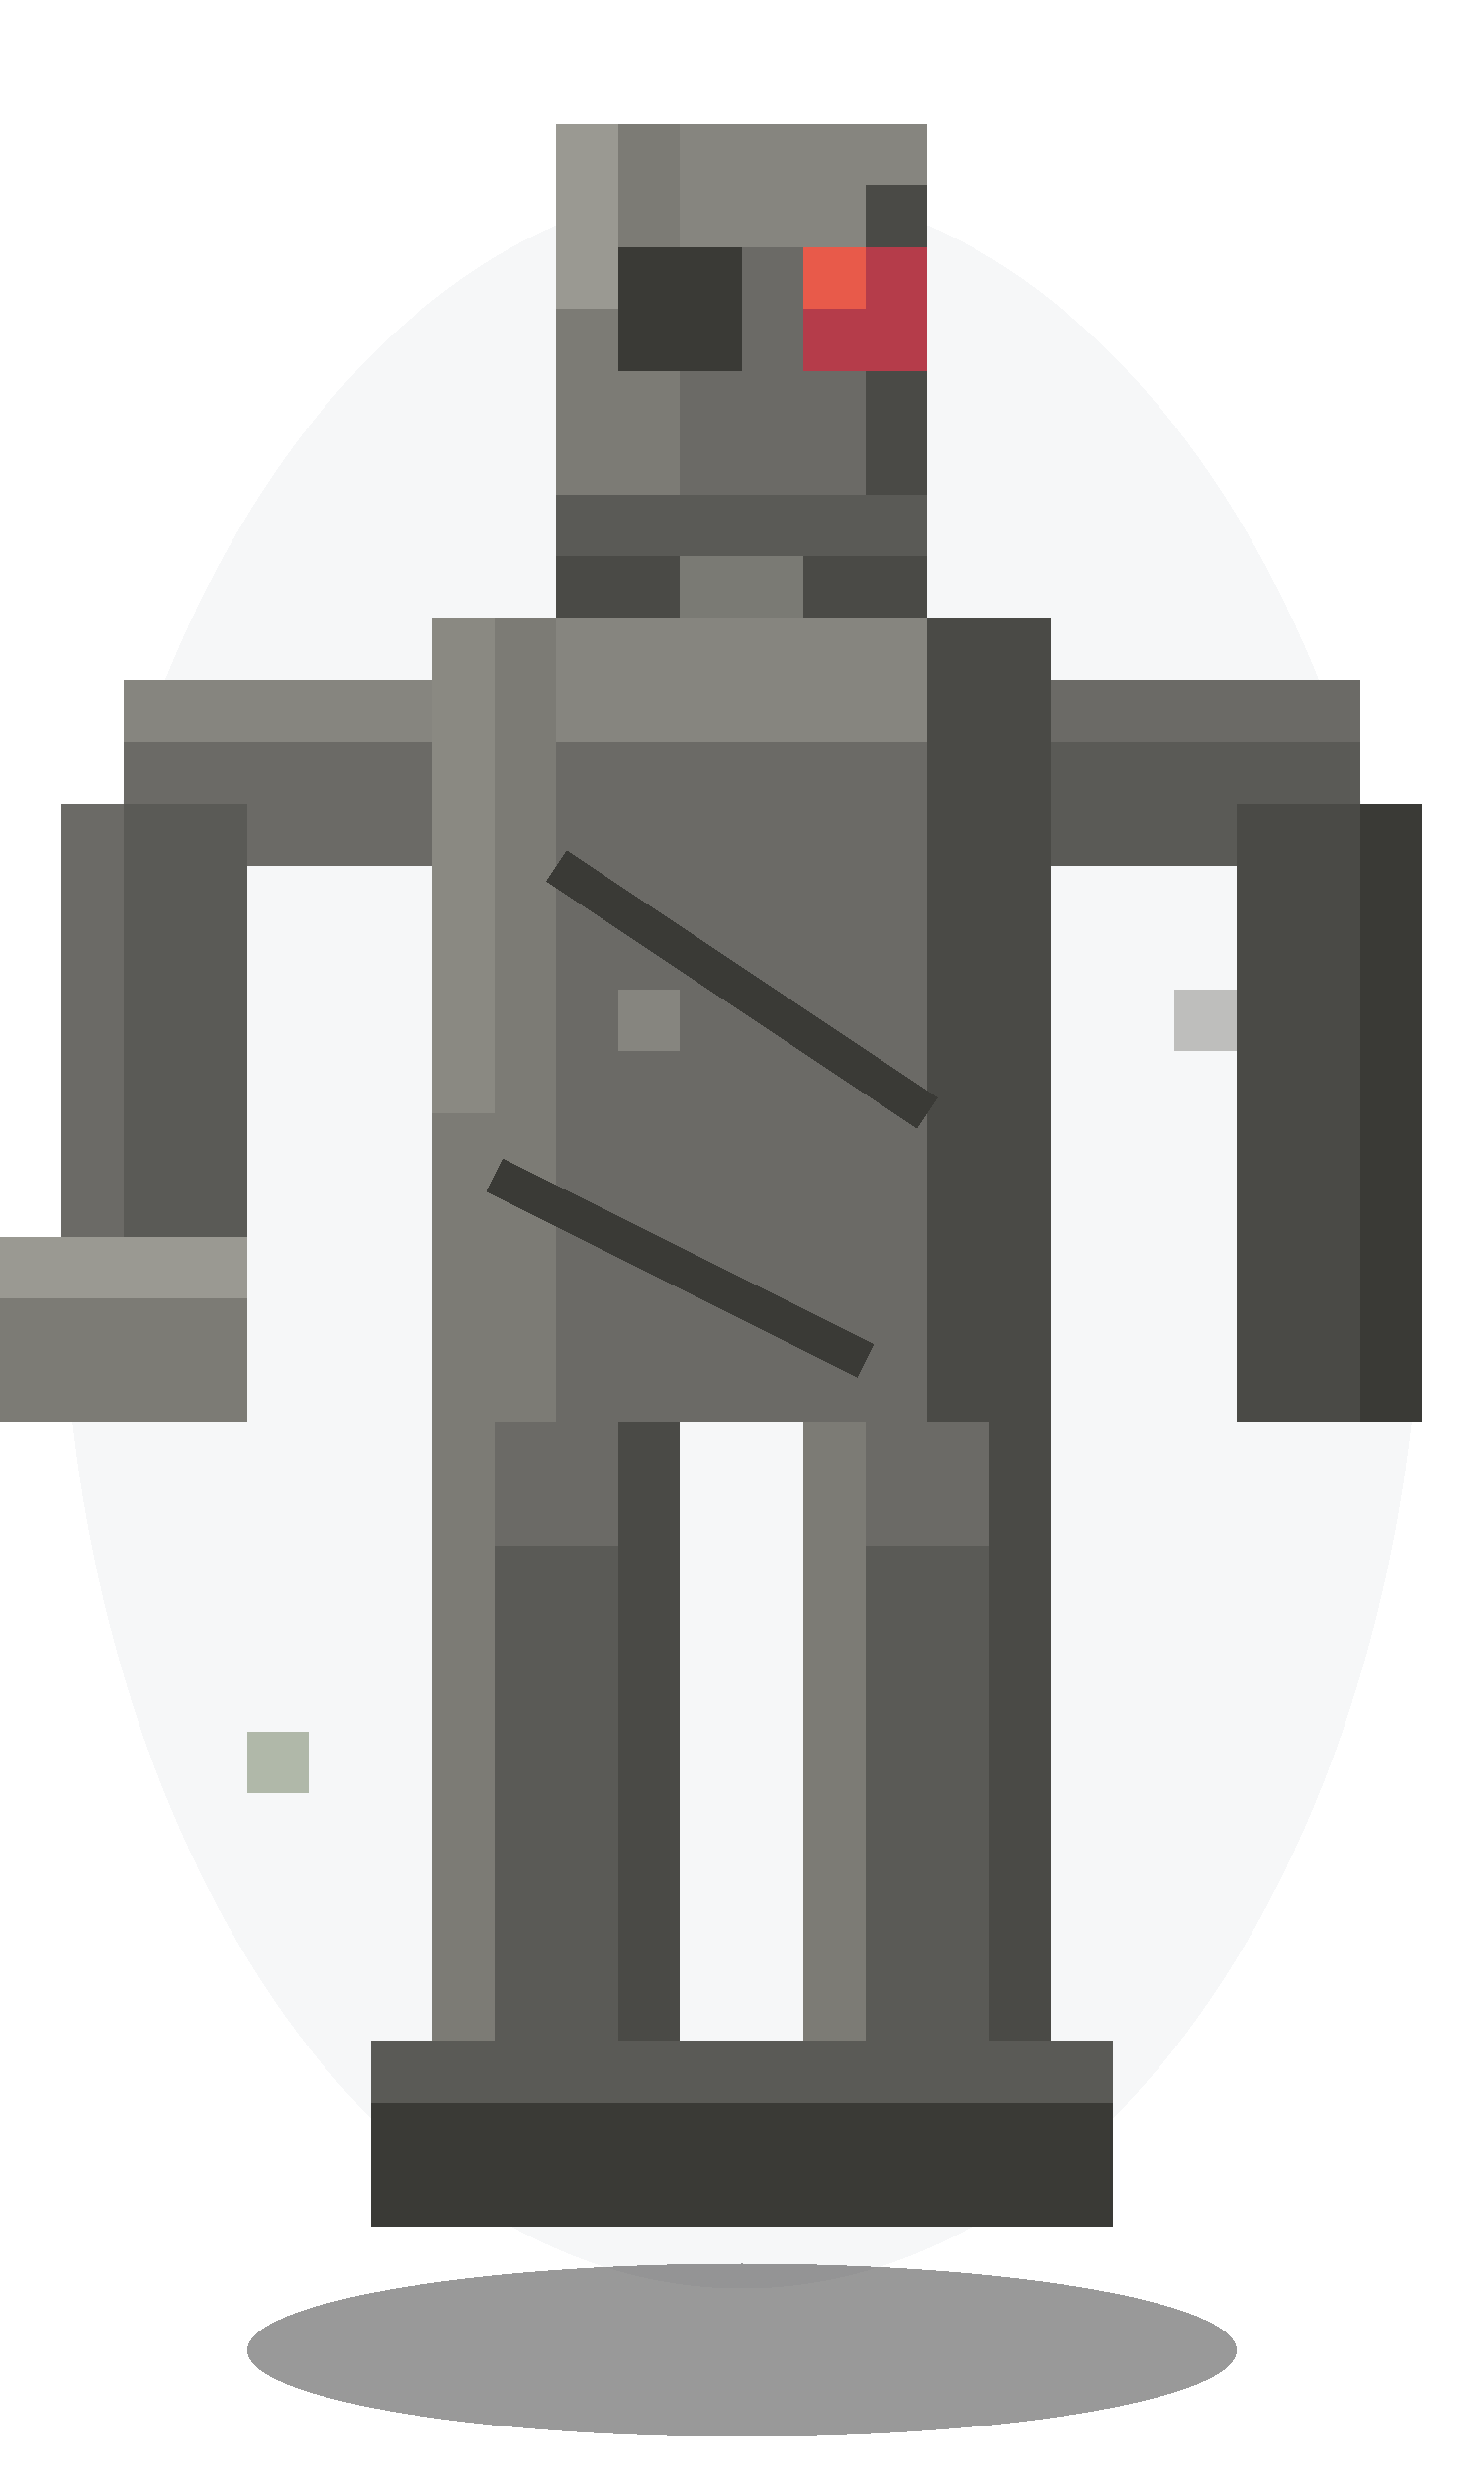
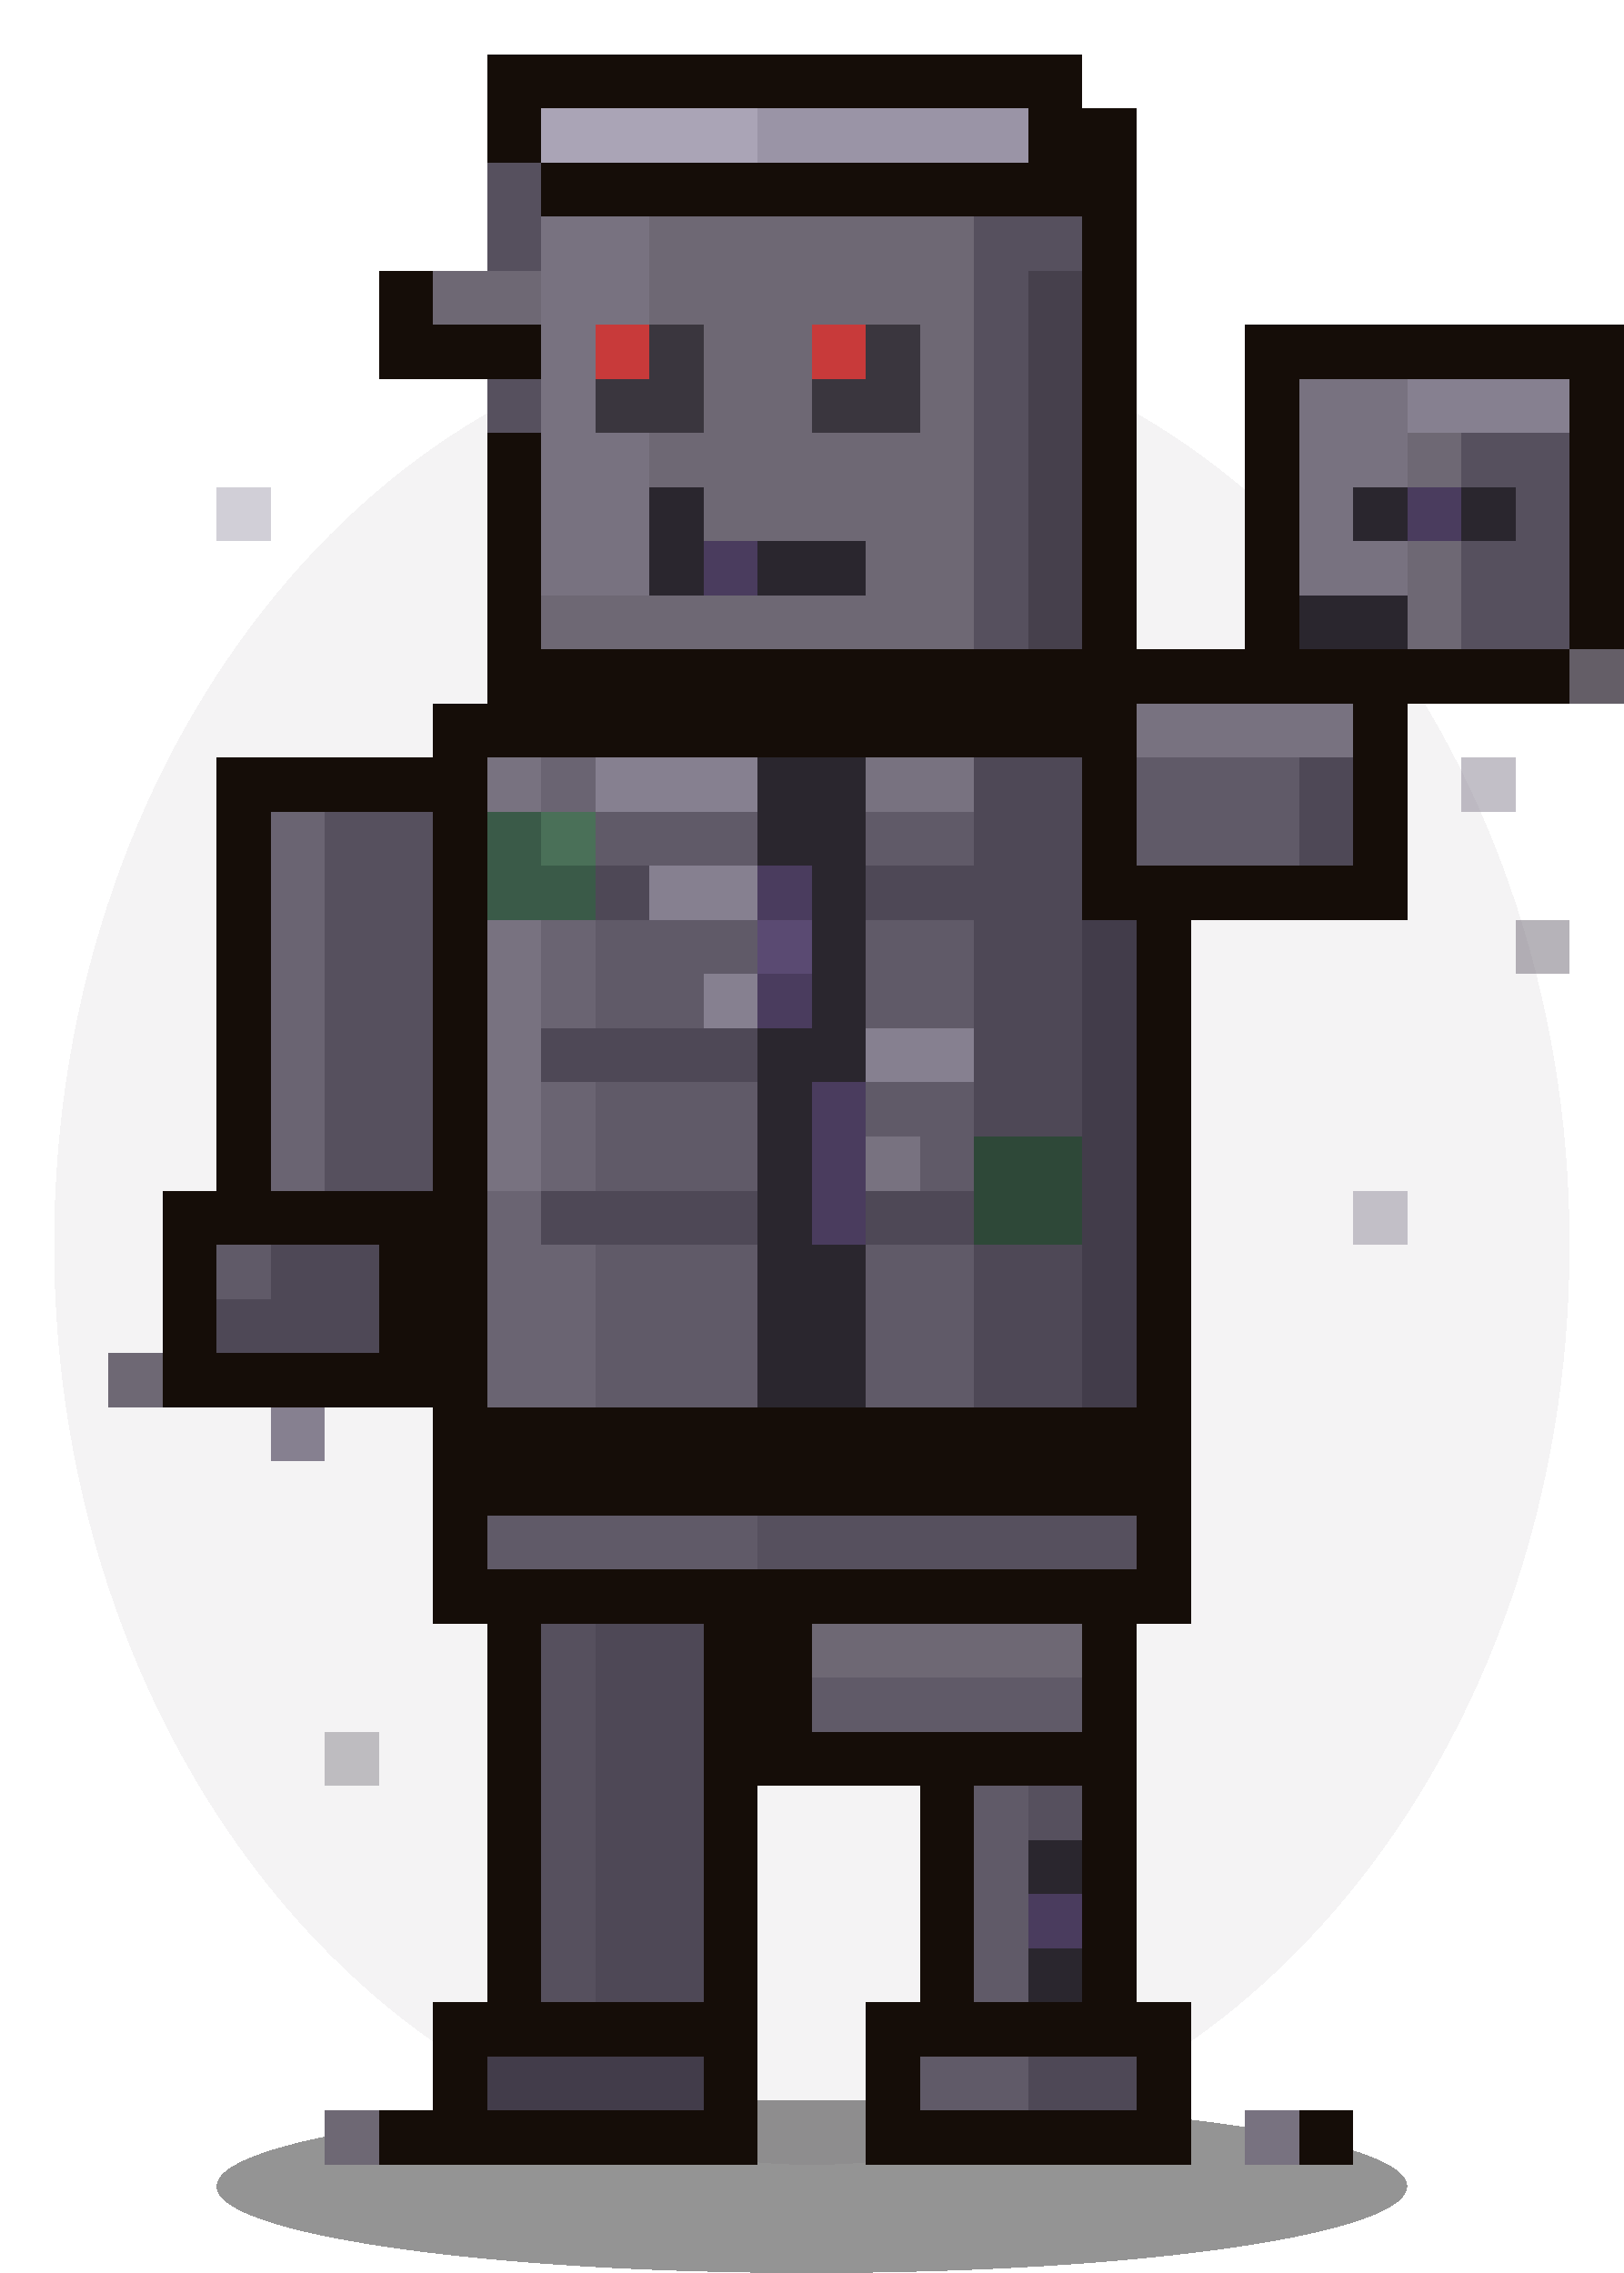
- <svg xmlns="http://www.w3.org/2000/svg" viewBox="0 0 24 40" shape-rendering="crispEdges" preserveAspectRatio="xMidYMax meet" aria-label="Petrified Ambusher">
-   <ellipse cx="12" cy="20" rx="11" ry="17" fill="#6a7a86" opacity="0.06" />
-   <ellipse cx="12" cy="38" rx="8" ry="1.4" fill="#000" opacity="0.4" />
-   <rect x="9" y="2" width="6" height="6" fill="#6b6a66" />
-   <rect x="9" y="2" width="6" height="2" fill="#86857f" />
-   <rect x="9" y="2" width="2" height="6" fill="#7c7b75" />
-   <rect x="9" y="2" width="1" height="3" fill="#9a9992" />
-   <rect x="14" y="3" width="1" height="5" fill="#4a4a46" />
-   <rect x="10" y="4" width="2" height="2" fill="#3a3a36" />
-   <rect x="13" y="4" width="2" height="2" fill="#b53c4a" />
-   <rect x="13" y="4" width="1" height="1" fill="#e85a4a" />
-   <rect x="9" y="8" width="6" height="2" fill="#4a4a46" />
-   <rect x="9" y="8" width="6" height="1" fill="#5a5a56" />
-   <rect x="7" y="10" width="10" height="13" fill="#6b6a66" />
-   <rect x="7" y="10" width="10" height="2" fill="#86857f" />
-   <rect x="7" y="10" width="2" height="13" fill="#7c7b75" />
-   <rect x="7" y="10" width="1" height="8" fill="#8a8982" />
-   <rect x="15" y="10" width="2" height="13" fill="#4a4a46" />
-   <line x1="9" y1="14" x2="15" y2="18" stroke="#3a3a36" stroke-width="0.6" />
-   <line x1="8" y1="19" x2="14" y2="22" stroke="#3a3a36" stroke-width="0.6" />
-   <rect x="11" y="9" width="2" height="1" fill="#9a9992" opacity="0.6" />
-   <rect x="10" y="16" width="1" height="1" fill="#86857f" />
-   <rect x="2" y="11" width="5" height="3" fill="#6b6a66" />
-   <rect x="2" y="11" width="5" height="1" fill="#86857f" />
-   <rect x="1" y="13" width="3" height="9" fill="#5a5a56" />
-   <rect x="1" y="13" width="1" height="9" fill="#6b6a66" />
-   <rect x="0" y="20" width="4" height="3" fill="#7c7b75" />
-   <rect x="0" y="20" width="4" height="1" fill="#9a9992" />
-   <rect x="17" y="11" width="5" height="3" fill="#5a5a56" />
-   <rect x="17" y="11" width="5" height="1" fill="#6b6a66" />
-   <rect x="20" y="13" width="3" height="10" fill="#4a4a46" />
-   <rect x="22" y="13" width="1" height="10" fill="#3a3a36" />
-   <rect x="7" y="23" width="4" height="10" fill="#5a5a56" />
-   <rect x="13" y="23" width="4" height="10" fill="#5a5a56" />
-   <rect x="7" y="23" width="4" height="2" fill="#6b6a66" />
-   <rect x="13" y="23" width="4" height="2" fill="#6b6a66" />
-   <rect x="7" y="23" width="1" height="10" fill="#7c7b75" />
-   <rect x="13" y="23" width="1" height="10" fill="#7c7b75" />
-   <rect x="10" y="23" width="1" height="10" fill="#4a4a46" />
-   <rect x="16" y="23" width="1" height="10" fill="#4a4a46" />
-   <rect x="6" y="33" width="6" height="3" fill="#3a3a36" />
-   <rect x="12" y="33" width="6" height="3" fill="#3a3a36" />
-   <rect x="6" y="33" width="6" height="1" fill="#5a5a56" />
-   <rect x="12" y="33" width="6" height="1" fill="#5a5a56" />
-   <rect x="4" y="28" width="1" height="1" fill="#6a7a5a" opacity="0.5" />
-   <rect x="19" y="16" width="1" height="1" fill="#86857f" opacity="0.5" />
+ <svg xmlns="http://www.w3.org/2000/svg" viewBox="0 0 30 42" shape-rendering="crispEdges" preserveAspectRatio="xMidYMax meet" aria-label="Petrified Ambusher">
+   <ellipse cx="15" cy="23" rx="14" ry="17" fill="#58525c" opacity="0.07" />
+   <ellipse cx="15" cy="40.4" rx="11" ry="1.6" fill="#000" opacity="0.42" />
+   <rect x="9" y="2" width="12" height="11" fill="#150d08" />
+   <rect x="10" y="3" width="10" height="9" fill="#6e6874" />
+   <rect x="10" y="3" width="10" height="1" fill="#868090" />
+   <rect x="10" y="3" width="4" height="1" fill="#9a94a6" />
+   <rect x="10" y="3" width="2" height="8" fill="#787280" />
+   <rect x="18" y="4" width="2" height="8" fill="#56505e" />
+   <rect x="19" y="5" width="1" height="7" fill="#46404c" />
+   <rect x="9" y="1" width="11" height="3" fill="#150d08" />
+   <rect x="10" y="2" width="9" height="1" fill="#9a94a6" />
+   <rect x="10" y="2" width="4" height="1" fill="#aaa4b6" />
+   <rect x="9" y="3" width="1" height="5" fill="#56505e" />
+   <rect x="7" y="5" width="3" height="2" fill="#150d08" />
+   <rect x="8" y="5" width="2" height="1" fill="#6e6874" />
+   <rect x="11" y="6" width="2" height="2" fill="#3a363e" />
+   <rect x="15" y="6" width="2" height="2" fill="#3a363e" />
+   <rect x="11" y="6" width="1" height="1" fill="#c83a3a" />
+   <rect x="15" y="6" width="1" height="1" fill="#c83a3a" />
+   <rect x="12" y="9" width="1" height="2" fill="#2a262e" />
+   <rect x="13" y="10" width="3" height="1" fill="#2a262e" />
+   <rect x="13" y="10" width="1" height="1" fill="#4a3c5e" />
+   <rect x="8" y="13" width="14" height="14" fill="#150d08" />
+   <rect x="9" y="14" width="12" height="12" fill="#605a68" />
+   <rect x="9" y="14" width="12" height="1" fill="#787280" />
+   <rect x="9" y="14" width="5" height="1" fill="#868090" />
+   <rect x="9" y="14" width="2" height="12" fill="#6a6472" />
+   <rect x="9" y="14" width="1" height="8" fill="#787280" />
+   <rect x="18" y="14" width="3" height="12" fill="#4e4856" />
+   <rect x="20" y="14" width="1" height="12" fill="#423c4a" />
+   <rect x="10" y="16" width="10" height="1" fill="#4e4856" />
+   <rect x="10" y="19" width="10" height="1" fill="#4e4856" />
+   <rect x="10" y="22" width="10" height="1" fill="#4e4856" />
+   <rect x="12" y="16" width="2" height="1" fill="#868090" />
+   <rect x="16" y="19" width="2" height="1" fill="#868090" />
+   <rect x="9" y="15" width="2" height="2" fill="#3a5a48" />
+   <rect x="10" y="15" width="1" height="1" fill="#4a7058" />
+   <rect x="18" y="21" width="2" height="2" fill="#2e4838" />
+   <rect x="14" y="14" width="2" height="12" fill="#2a262e" />
+   <rect x="14" y="16" width="1" height="3" fill="#4a3c5e" />
+   <rect x="15" y="20" width="1" height="3" fill="#4a3c5e" />
+   <rect x="14" y="17" width="1" height="1" fill="#5a4a72" />
+   <rect x="13" y="18" width="1" height="1" fill="#868090" />
+   <rect x="16" y="21" width="1" height="1" fill="#787280" />
+   <rect x="20" y="12" width="6" height="5" fill="#150d08" />
+   <rect x="21" y="13" width="4" height="3" fill="#605a68" />
+   <rect x="21" y="13" width="4" height="1" fill="#787280" />
+   <rect x="24" y="14" width="1" height="2" fill="#4e4856" />
+   <rect x="23" y="6" width="7" height="7" fill="#150d08" />
+   <rect x="24" y="7" width="5" height="5" fill="#6e6874" />
+   <rect x="24" y="7" width="5" height="1" fill="#868090" />
+   <rect x="24" y="7" width="2" height="4" fill="#787280" />
+   <rect x="27" y="8" width="2" height="4" fill="#56505e" />
+   <rect x="25" y="9" width="3" height="1" fill="#2a262e" />
+   <rect x="26" y="9" width="1" height="1" fill="#4a3c5e" />
+   <rect x="24" y="11" width="2" height="1" fill="#2a262e" />
+   <rect x="29" y="12" width="1" height="1" fill="#9a94a6" opacity="0.6" />
+   <rect x="27" y="14" width="1" height="1" fill="#868090" opacity="0.5" />
+   <rect x="28" y="17" width="1" height="1" fill="#6e6874" opacity="0.5" />
+   <rect x="4" y="14" width="5" height="9" fill="#150d08" />
+   <rect x="5" y="15" width="3" height="7" fill="#56505e" />
+   <rect x="5" y="15" width="1" height="7" fill="#6a6472" />
+   <rect x="3" y="22" width="5" height="4" fill="#150d08" />
+   <rect x="4" y="23" width="3" height="2" fill="#4e4856" />
+   <rect x="4" y="23" width="1" height="1" fill="#605a68" />
+   <rect x="2" y="25" width="2" height="1" fill="#150d08" />
+   <rect x="2" y="25" width="1" height="1" fill="#6e6874" />
+   <rect x="5" y="26" width="1" height="1" fill="#868090" />
+   <rect x="8" y="27" width="14" height="3" fill="#150d08" />
+   <rect x="9" y="28" width="12" height="1" fill="#56505e" />
+   <rect x="9" y="28" width="5" height="1" fill="#605a68" />
+   <rect x="14" y="29" width="7" height="4" fill="#150d08" />
+   <rect x="15" y="30" width="5" height="2" fill="#605a68" />
+   <rect x="15" y="30" width="5" height="1" fill="#6e6874" />
+   <rect x="17" y="32" width="4" height="6" fill="#150d08" />
+   <rect x="18" y="33" width="2" height="4" fill="#56505e" />
+   <rect x="18" y="33" width="1" height="4" fill="#605a68" />
+   <rect x="9" y="29" width="5" height="9" fill="#150d08" />
+   <rect x="10" y="30" width="3" height="7" fill="#4e4856" />
+   <rect x="10" y="30" width="1" height="7" fill="#56505e" />
+   <rect x="19" y="34" width="1" height="3" fill="#2a262e" />
+   <rect x="19" y="35" width="1" height="1" fill="#4a3c5e" />
+   <rect x="16" y="37" width="6" height="3" fill="#150d08" />
+   <rect x="17" y="38" width="4" height="1" fill="#4e4856" />
+   <rect x="17" y="38" width="2" height="1" fill="#605a68" />
+   <rect x="8" y="37" width="6" height="3" fill="#150d08" />
+   <rect x="9" y="38" width="4" height="1" fill="#423c4a" />
+   <rect x="6" y="39" width="2" height="1" fill="#150d08" />
+   <rect x="6" y="39" width="1" height="1" fill="#6e6874" />
+   <rect x="23" y="39" width="2" height="1" fill="#150d08" />
+   <rect x="23" y="39" width="1" height="1" fill="#787280" />
+   <rect x="4" y="9" width="1" height="1" fill="#9a94a6" opacity="0.45" />
+   <rect x="25" y="22" width="1" height="1" fill="#868090" opacity="0.45" />
+   <rect x="6" y="32" width="1" height="1" fill="#6e6874" opacity="0.4" />
</svg>
